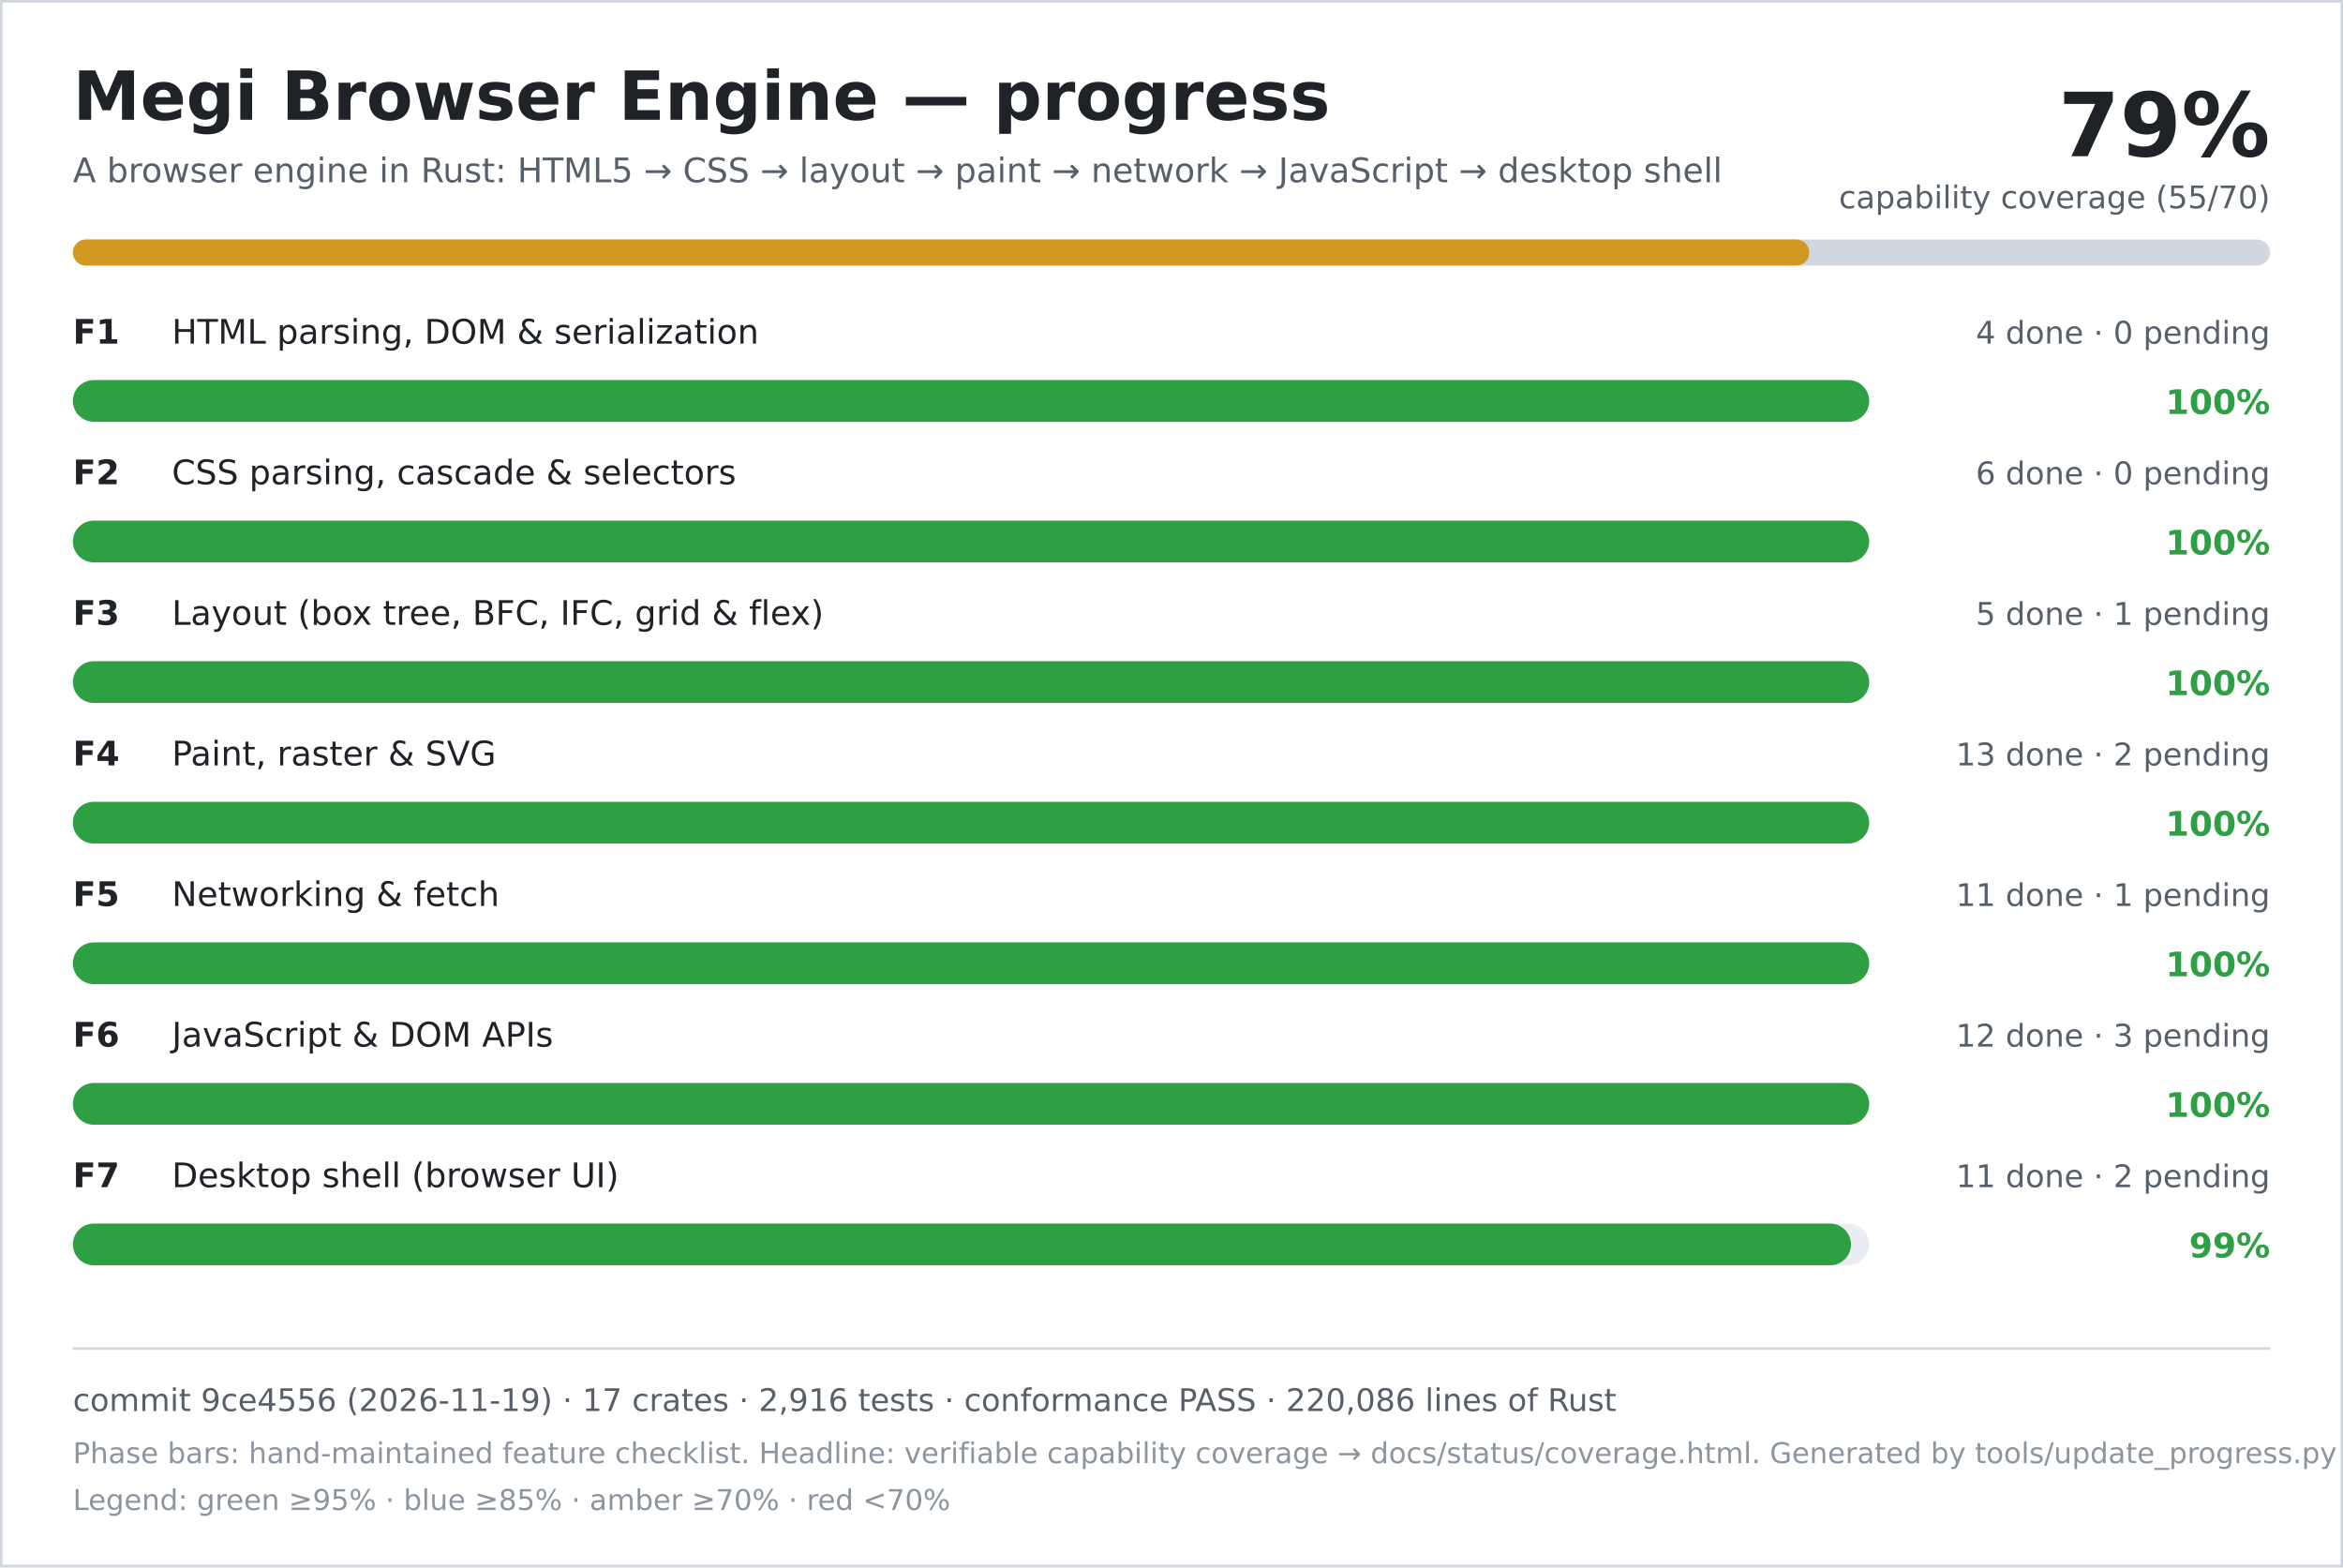
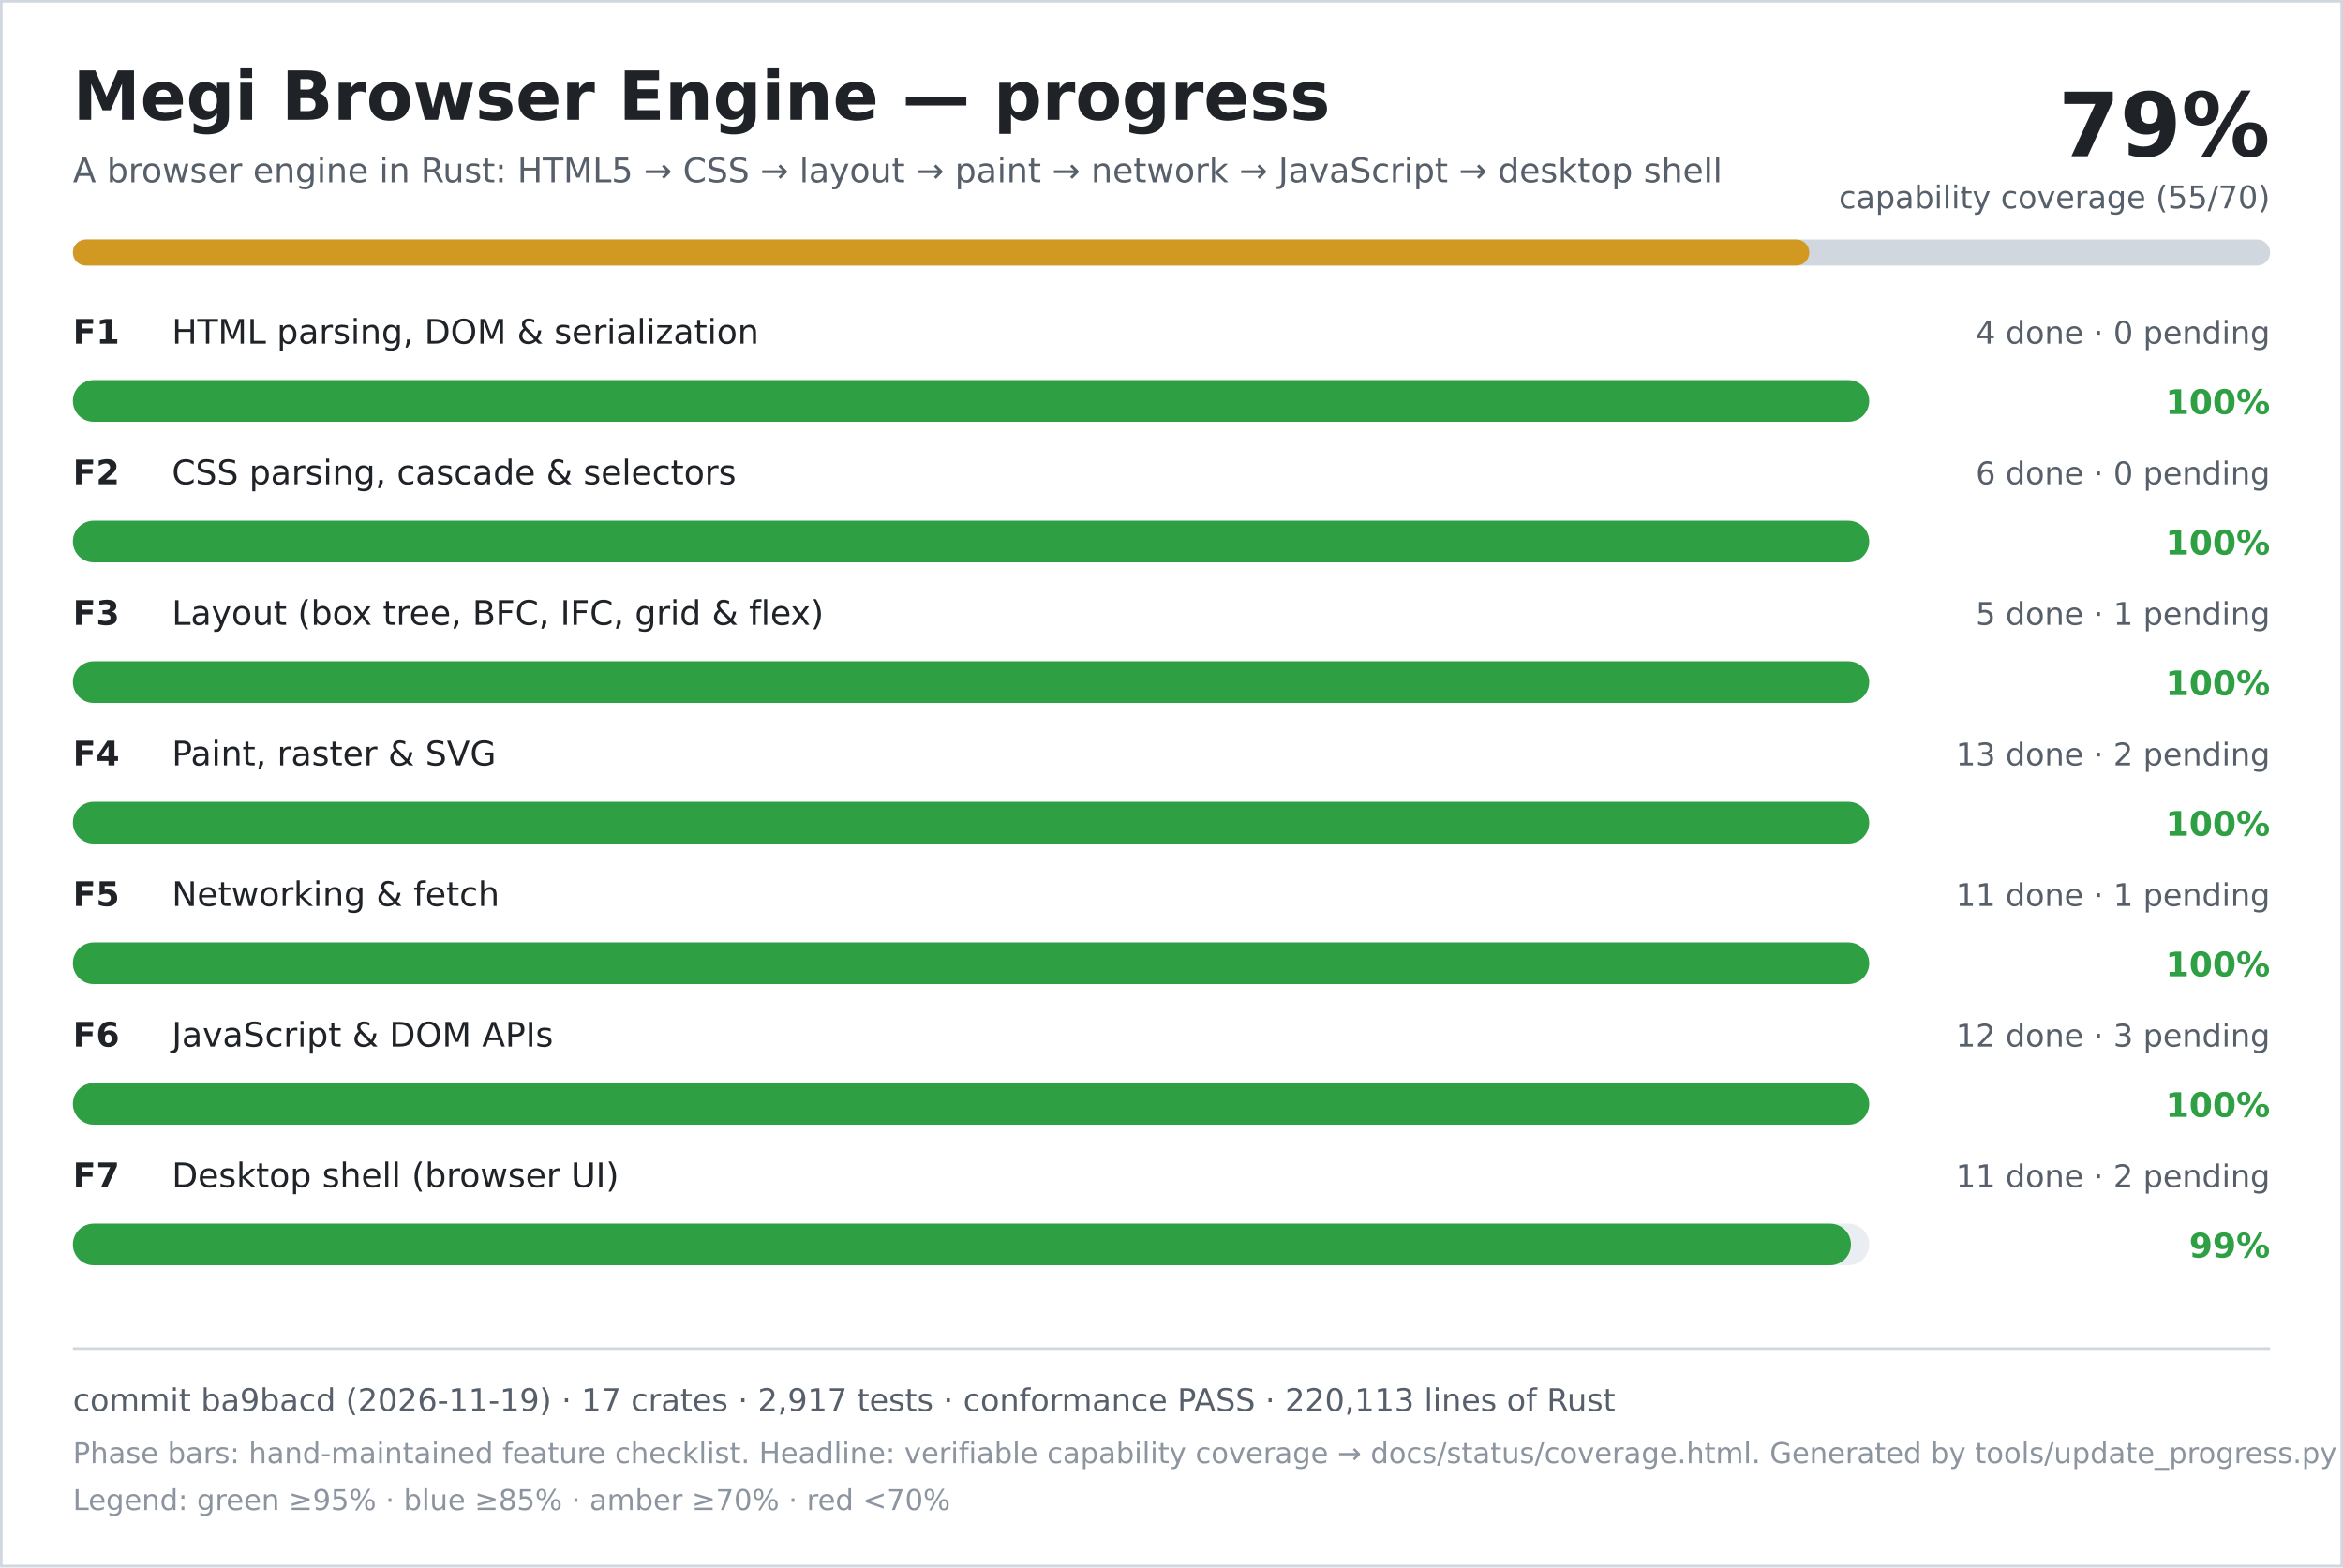
<svg xmlns="http://www.w3.org/2000/svg" width="900" height="602" viewBox="0 0 900 602" role="img" aria-labelledby="title desc">
  <rect width="900" height="602" fill="#ffffff" />
  <rect x="0.5" y="0.5" width="899" height="601" fill="none" stroke="#d0d7de" />
  <text x="28" y="46" font-family="DejaVu Sans, Verdana, sans-serif" font-size="26" font-weight="700" fill="#1f2328">Megi Browser Engine — progress</text>
  <text x="28" y="70" font-family="DejaVu Sans, Verdana, sans-serif" font-size="13" fill="#57606a">A browser engine in Rust: HTML5 → CSS → layout → paint → network → JavaScript → desktop shell</text>
  <text x="872" y="60" text-anchor="end" font-family="DejaVu Sans, Verdana, sans-serif" font-size="34" font-weight="700" fill="#1f2328">79%</text>
  <text x="872" y="80" text-anchor="end" font-family="DejaVu Sans, Verdana, sans-serif" font-size="12" fill="#57606a">capability coverage (55/70)</text>
  <rect x="28" y="92" width="844" height="10" rx="5" fill="#d0d7de" />
  <rect x="28" y="92" width="667" height="10" rx="5" fill="#d29922" />
  <text x="28" y="132" font-family="DejaVu Sans, Verdana, sans-serif" font-size="13" font-weight="700" fill="#1f2328">F1</text>
  <text x="66" y="132" font-family="DejaVu Sans, Verdana, sans-serif" font-size="13" fill="#1f2328">HTML parsing, DOM &amp; serialization</text>
  <text x="872" y="132" text-anchor="end" font-family="DejaVu Sans, Verdana, sans-serif" font-size="12" fill="#57606a">4 done · 0 pending</text>
  <rect x="28" y="146" width="690" height="16" rx="8" fill="#eaeef2" />
  <rect x="28" y="146" width="690" height="16" rx="8" fill="#2ea043" />
  <text x="872" y="159" text-anchor="end" font-family="DejaVu Sans, Verdana, sans-serif" font-size="13" font-weight="700" fill="#2ea043">100%</text>
  <text x="28" y="186" font-family="DejaVu Sans, Verdana, sans-serif" font-size="13" font-weight="700" fill="#1f2328">F2</text>
  <text x="66" y="186" font-family="DejaVu Sans, Verdana, sans-serif" font-size="13" fill="#1f2328">CSS parsing, cascade &amp; selectors</text>
  <text x="872" y="186" text-anchor="end" font-family="DejaVu Sans, Verdana, sans-serif" font-size="12" fill="#57606a">6 done · 0 pending</text>
  <rect x="28" y="200" width="690" height="16" rx="8" fill="#eaeef2" />
  <rect x="28" y="200" width="690" height="16" rx="8" fill="#2ea043" />
  <text x="872" y="213" text-anchor="end" font-family="DejaVu Sans, Verdana, sans-serif" font-size="13" font-weight="700" fill="#2ea043">100%</text>
  <text x="28" y="240" font-family="DejaVu Sans, Verdana, sans-serif" font-size="13" font-weight="700" fill="#1f2328">F3</text>
  <text x="66" y="240" font-family="DejaVu Sans, Verdana, sans-serif" font-size="13" fill="#1f2328">Layout (box tree, BFC, IFC, grid &amp; flex)</text>
  <text x="872" y="240" text-anchor="end" font-family="DejaVu Sans, Verdana, sans-serif" font-size="12" fill="#57606a">5 done · 1 pending</text>
  <rect x="28" y="254" width="690" height="16" rx="8" fill="#eaeef2" />
  <rect x="28" y="254" width="690" height="16" rx="8" fill="#2ea043" />
  <text x="872" y="267" text-anchor="end" font-family="DejaVu Sans, Verdana, sans-serif" font-size="13" font-weight="700" fill="#2ea043">100%</text>
  <text x="28" y="294" font-family="DejaVu Sans, Verdana, sans-serif" font-size="13" font-weight="700" fill="#1f2328">F4</text>
  <text x="66" y="294" font-family="DejaVu Sans, Verdana, sans-serif" font-size="13" fill="#1f2328">Paint, raster &amp; SVG</text>
  <text x="872" y="294" text-anchor="end" font-family="DejaVu Sans, Verdana, sans-serif" font-size="12" fill="#57606a">13 done · 2 pending</text>
  <rect x="28" y="308" width="690" height="16" rx="8" fill="#eaeef2" />
  <rect x="28" y="308" width="690" height="16" rx="8" fill="#2ea043" />
  <text x="872" y="321" text-anchor="end" font-family="DejaVu Sans, Verdana, sans-serif" font-size="13" font-weight="700" fill="#2ea043">100%</text>
  <text x="28" y="348" font-family="DejaVu Sans, Verdana, sans-serif" font-size="13" font-weight="700" fill="#1f2328">F5</text>
  <text x="66" y="348" font-family="DejaVu Sans, Verdana, sans-serif" font-size="13" fill="#1f2328">Networking &amp; fetch</text>
  <text x="872" y="348" text-anchor="end" font-family="DejaVu Sans, Verdana, sans-serif" font-size="12" fill="#57606a">11 done · 1 pending</text>
  <rect x="28" y="362" width="690" height="16" rx="8" fill="#eaeef2" />
  <rect x="28" y="362" width="690" height="16" rx="8" fill="#2ea043" />
  <text x="872" y="375" text-anchor="end" font-family="DejaVu Sans, Verdana, sans-serif" font-size="13" font-weight="700" fill="#2ea043">100%</text>
  <text x="28" y="402" font-family="DejaVu Sans, Verdana, sans-serif" font-size="13" font-weight="700" fill="#1f2328">F6</text>
  <text x="66" y="402" font-family="DejaVu Sans, Verdana, sans-serif" font-size="13" fill="#1f2328">JavaScript &amp; DOM APIs</text>
  <text x="872" y="402" text-anchor="end" font-family="DejaVu Sans, Verdana, sans-serif" font-size="12" fill="#57606a">12 done · 3 pending</text>
  <rect x="28" y="416" width="690" height="16" rx="8" fill="#eaeef2" />
  <rect x="28" y="416" width="690" height="16" rx="8" fill="#2ea043" />
  <text x="872" y="429" text-anchor="end" font-family="DejaVu Sans, Verdana, sans-serif" font-size="13" font-weight="700" fill="#2ea043">100%</text>
  <text x="28" y="456" font-family="DejaVu Sans, Verdana, sans-serif" font-size="13" font-weight="700" fill="#1f2328">F7</text>
  <text x="66" y="456" font-family="DejaVu Sans, Verdana, sans-serif" font-size="13" fill="#1f2328">Desktop shell (browser UI)</text>
  <text x="872" y="456" text-anchor="end" font-family="DejaVu Sans, Verdana, sans-serif" font-size="12" fill="#57606a">11 done · 2 pending</text>
  <rect x="28" y="470" width="690" height="16" rx="8" fill="#eaeef2" />
  <rect x="28" y="470" width="683" height="16" rx="8" fill="#2ea043" />
  <text x="872" y="483" text-anchor="end" font-family="DejaVu Sans, Verdana, sans-serif" font-size="13" font-weight="700" fill="#2ea043">99%</text>
  <line x1="28" y1="518" x2="872" y2="518" stroke="#d0d7de" />
-   <text x="28" y="542" font-family="DejaVu Sans, Verdana, sans-serif" font-size="12" fill="#57606a">commit 9ce4556 (2026-11-19) · 17 crates · 2,916 tests · conformance PASS · 220,086 lines of Rust</text>
+   <text x="28" y="542" font-family="DejaVu Sans, Verdana, sans-serif" font-size="12" fill="#57606a">commit ba9bacd (2026-11-19) · 17 crates · 2,917 tests · conformance PASS · 220,113 lines of Rust</text>
  <text x="28" y="562" font-family="DejaVu Sans, Verdana, sans-serif" font-size="11" fill="#8c959f">Phase bars: hand-maintained feature checklist. Headline: verifiable capability coverage → docs/status/coverage.html. Generated by tools/update_progress.py — do not edit.</text>
  <text x="28" y="580" font-family="DejaVu Sans, Verdana, sans-serif" font-size="11" fill="#8c959f">Legend: green ≥95% · blue ≥85% · amber ≥70% · red &lt;70%</text>
</svg>
